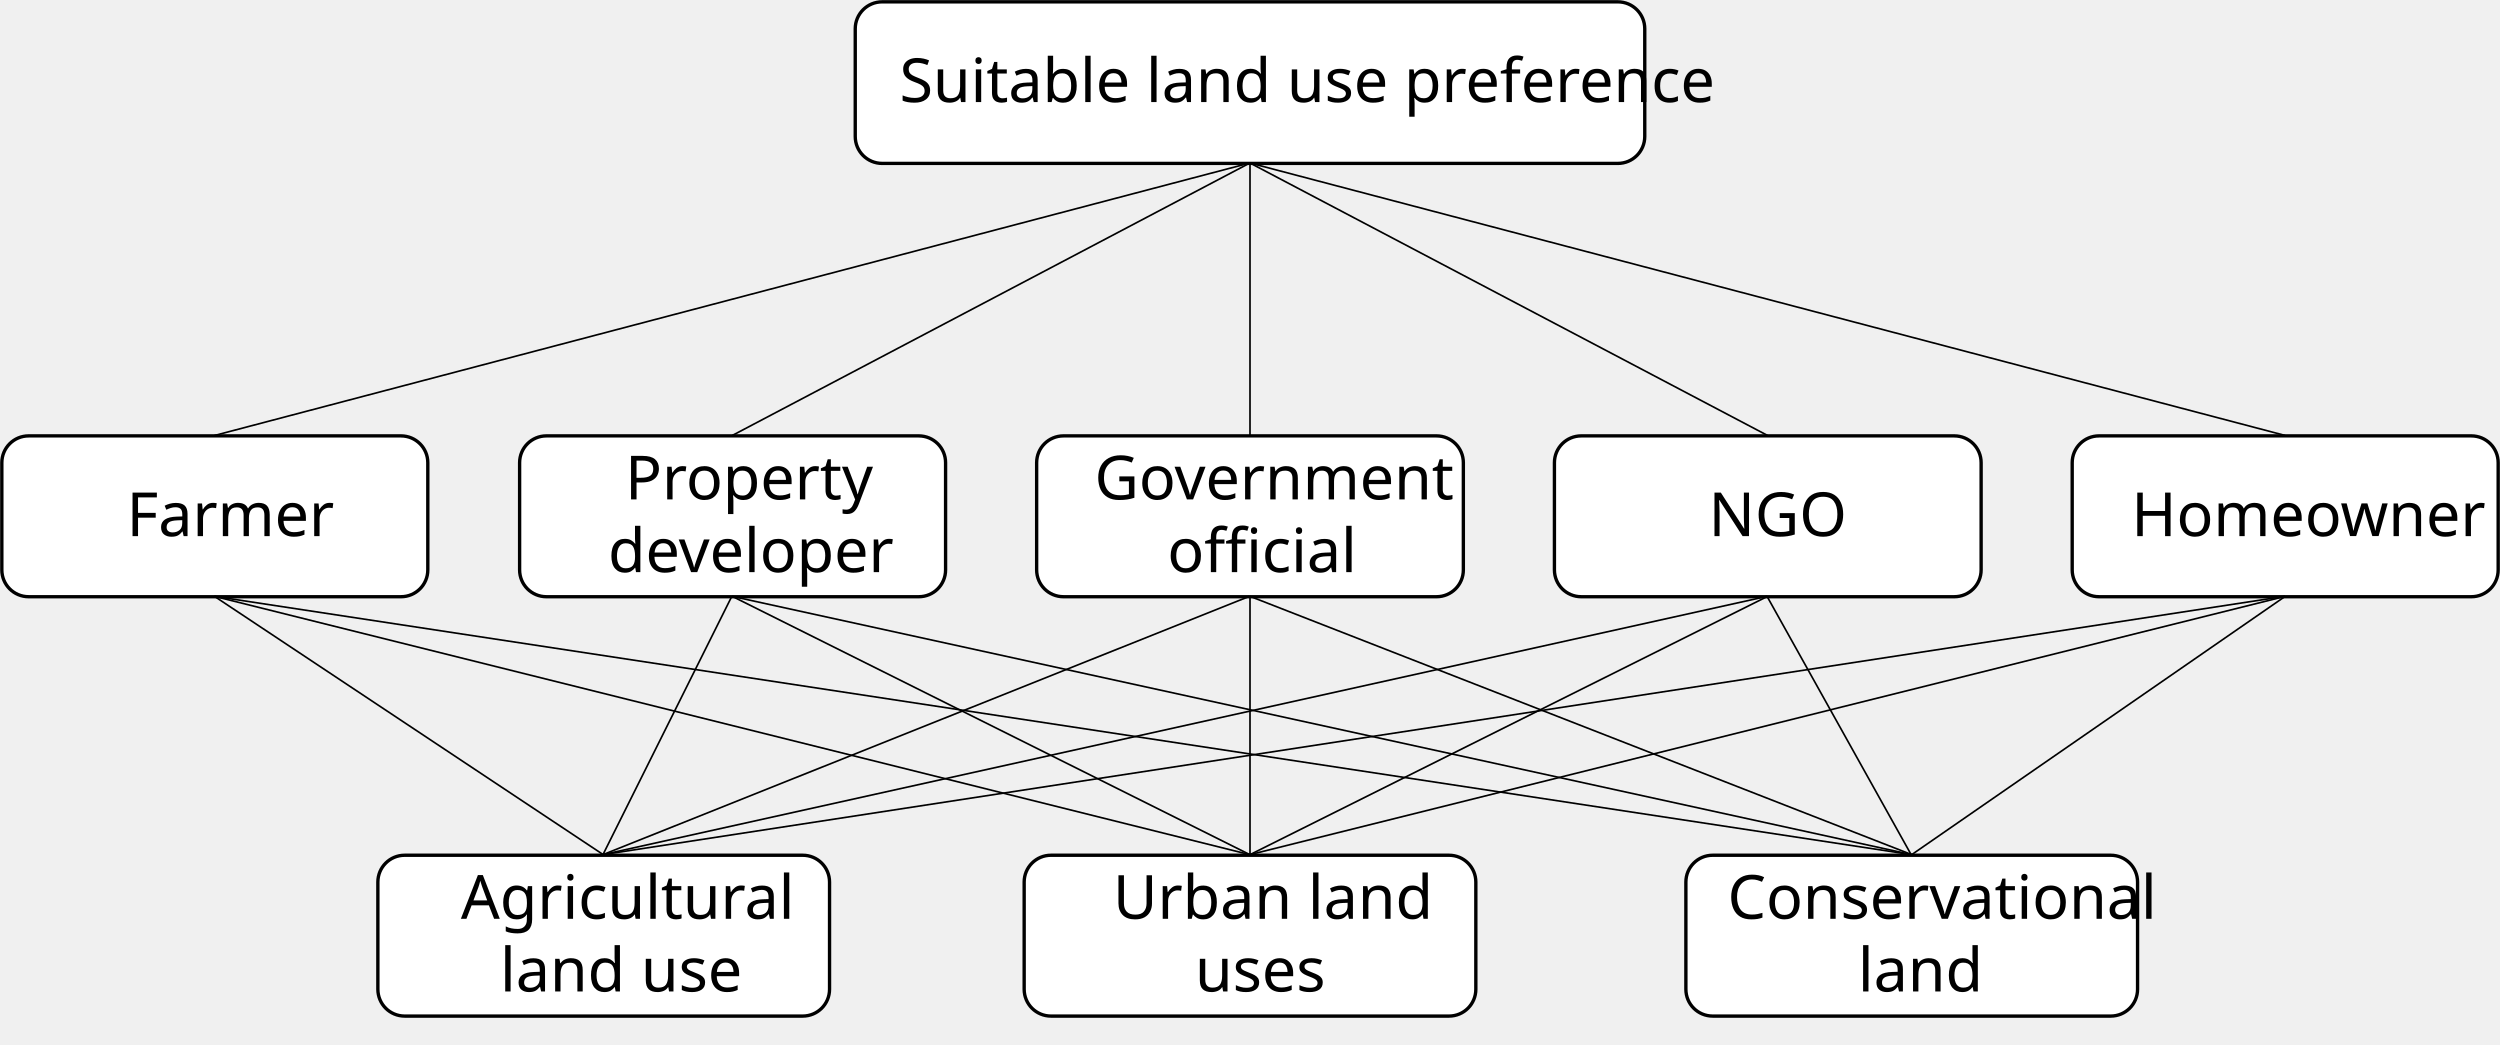
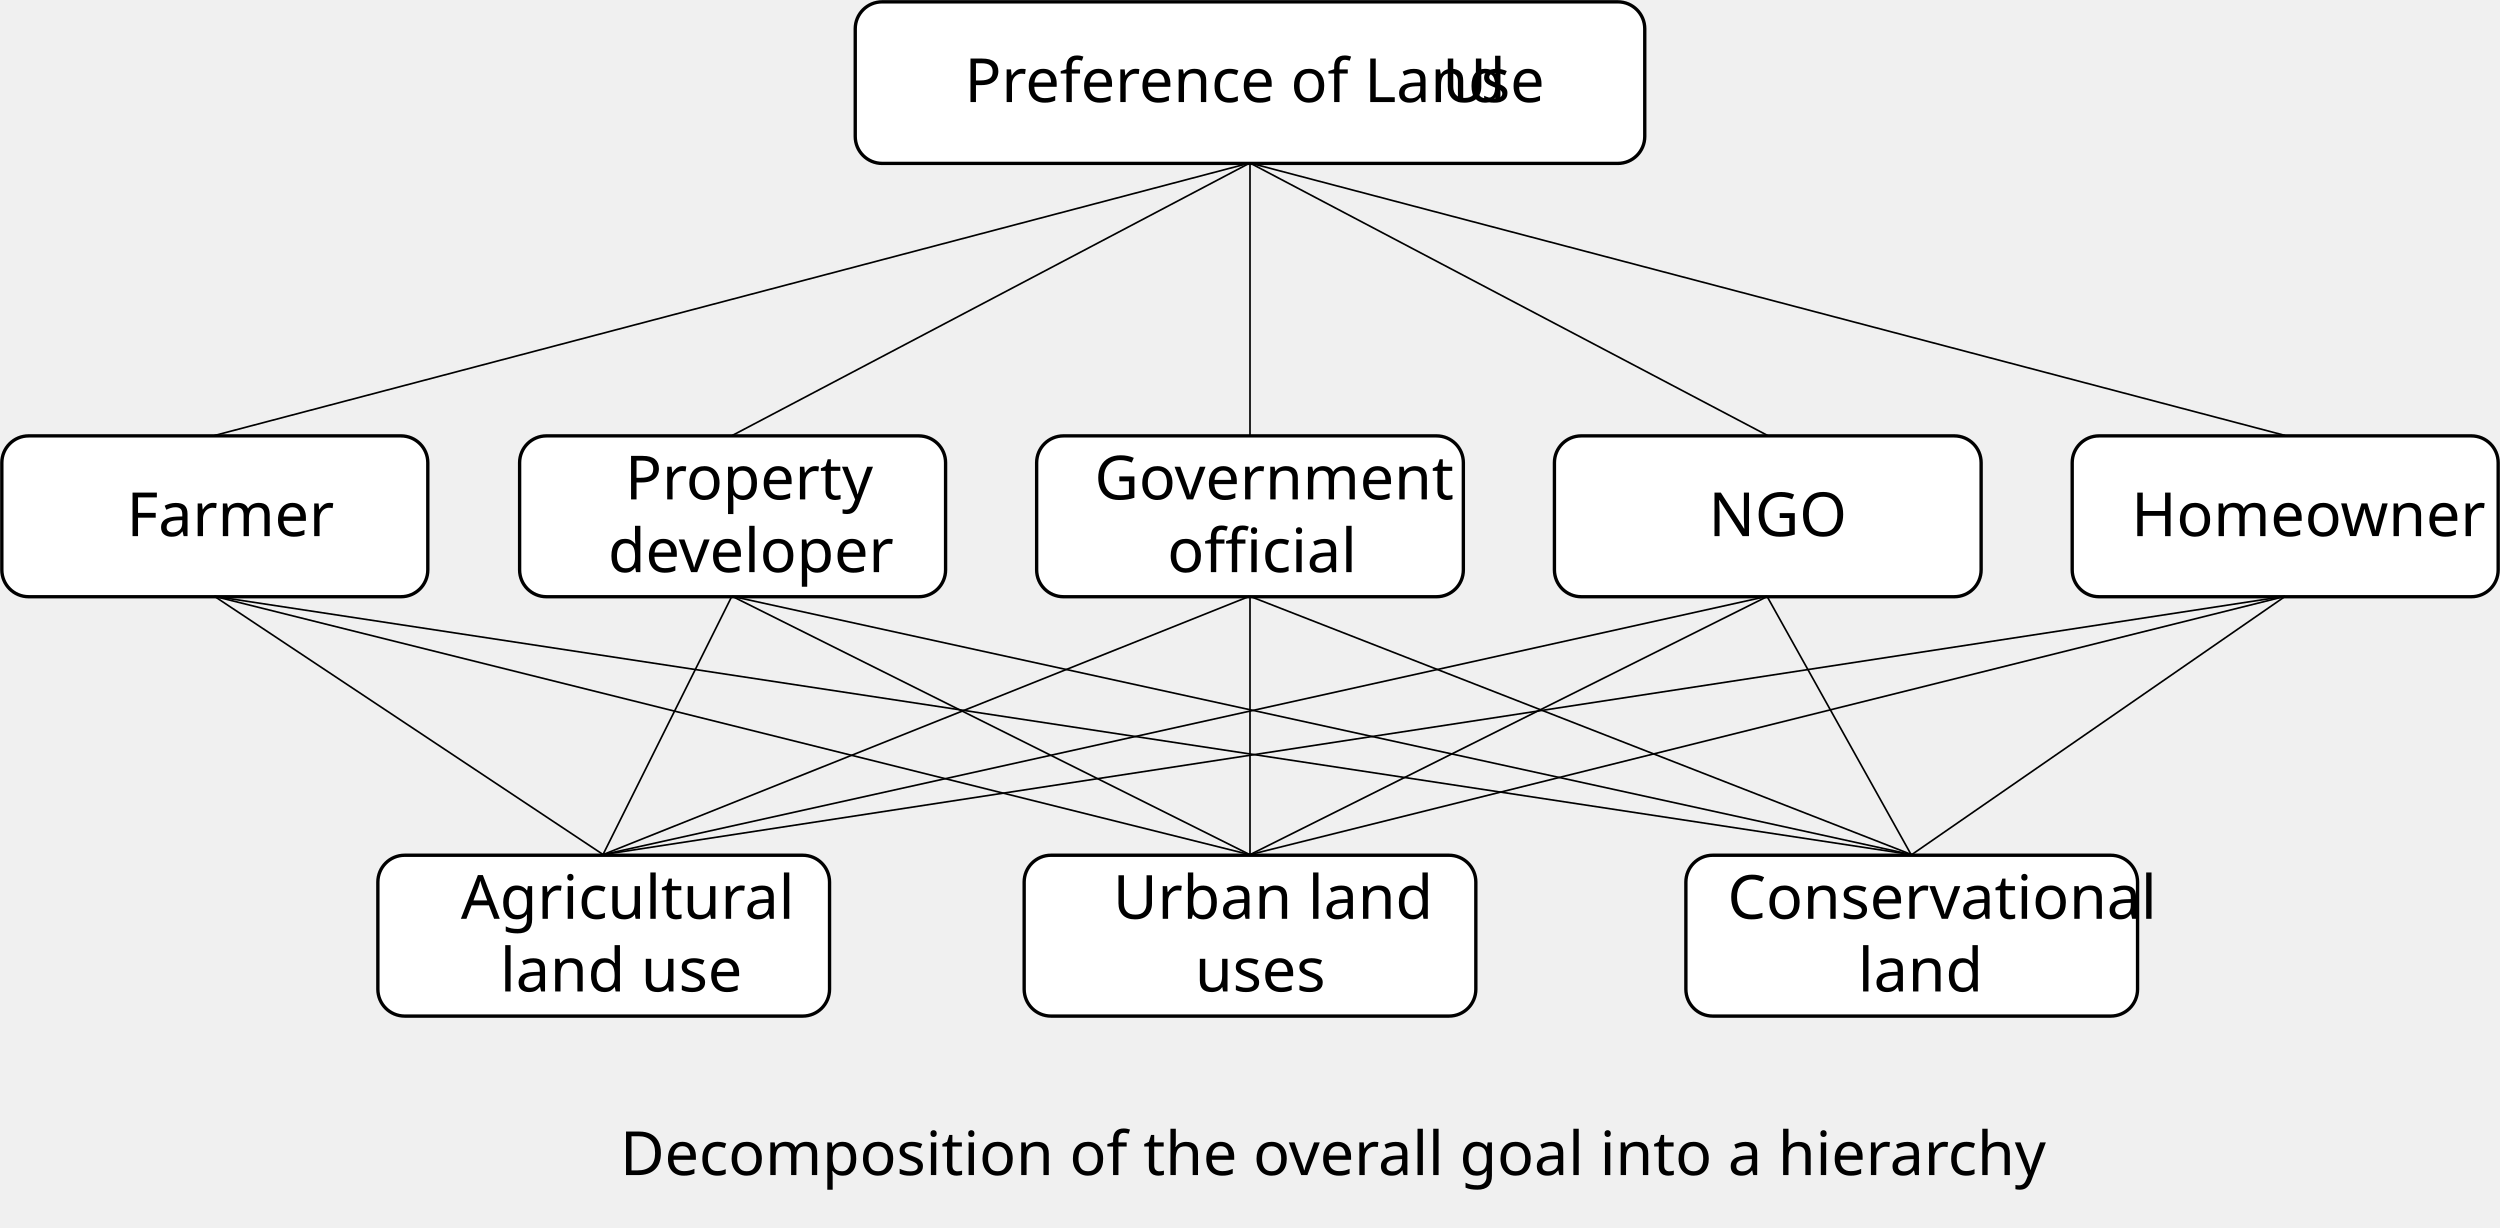
- <svg xmlns="http://www.w3.org/2000/svg" width="3404" height="1422" overflow="hidden">
+ <svg xmlns="http://www.w3.org/2000/svg" width="3404" height="1672" overflow="hidden">
  <defs>
    <clipPath id="clip0">
-       <rect x="488" y="327" width="3404" height="1422" />
+       <rect x="488" y="327" width="3404" height="1672" />
    </clipPath>
  </defs>
  <g clip-path="url(#clip0)" transform="translate(-488 -327)">
    <path d="M1652.5 366.167C1652.5 345.917 1668.92 329.5 1689.17 329.5L2690.83 329.5C2711.08 329.5 2727.5 345.917 2727.5 366.167L2727.5 512.833C2727.5 533.084 2711.08 549.5 2690.83 549.5L1689.17 549.5C1668.92 549.5 1652.5 533.084 1652.5 512.833Z" stroke="#000000" stroke-width="4.583" stroke-miterlimit="8" fill="#FFFFFF" fill-rule="evenodd" />
-     <text font-family="Calibri,Calibri_MSFontService,sans-serif" font-weight="400" font-size="83" transform="matrix(1 0 0 1 1712.77 466)">Suitable land use preference</text>
+     <text font-family="Calibri,Calibri_MSFontService,sans-serif" font-weight="400" font-size="83" transform="matrix(1 0 0 1 1801.36 466)">Preference of Land <tspan font-size="83" x="650.467" y="0">U</tspan>
+       <tspan font-size="83" x="703.175" y="0">se </tspan>
+     </text>
    <path d="M490.5 957.001C490.5 936.842 506.842 920.5 527.001 920.5L1034 920.5C1054.16 920.5 1070.5 936.842 1070.5 957.001L1070.5 1103C1070.5 1123.16 1054.16 1139.5 1034 1139.5L527.001 1139.5C506.842 1139.5 490.5 1123.16 490.5 1103Z" stroke="#000000" stroke-width="4.583" stroke-miterlimit="8" fill="#FFFFFF" fill-rule="evenodd" />
    <text font-family="Calibri,Calibri_MSFontService,sans-serif" font-weight="400" font-size="83" transform="matrix(1 0 0 1 660.423 1057)">Farmer</text>
    <path d="M1899.5 957.001C1899.5 936.842 1915.84 920.5 1936 920.5L2444 920.5C2464.16 920.5 2480.5 936.842 2480.5 957.001L2480.5 1103C2480.5 1123.16 2464.16 1139.5 2444 1139.5L1936 1139.5C1915.84 1139.5 1899.5 1123.16 1899.5 1103Z" stroke="#000000" stroke-width="4.583" stroke-miterlimit="8" fill="#FFFFFF" fill-rule="evenodd" />
    <text font-family="Calibri,Calibri_MSFontService,sans-serif" font-weight="400" font-size="83" transform="matrix(1 0 0 1 1978.31 1007)">Government <tspan font-size="83" x="99.138" y="99">official </tspan>
    </text>
    <path d="M2604.5 957.001C2604.5 936.842 2620.84 920.5 2641 920.5L3149 920.5C3169.16 920.5 3185.5 936.842 3185.5 957.001L3185.5 1103C3185.5 1123.16 3169.16 1139.5 3149 1139.5L2641 1139.5C2620.84 1139.5 2604.5 1123.16 2604.5 1103Z" stroke="#000000" stroke-width="4.583" stroke-miterlimit="8" fill="#FFFFFF" fill-rule="evenodd" />
    <text font-family="Calibri,Calibri_MSFontService,sans-serif" font-weight="400" font-size="83" transform="matrix(1 0 0 1 2814.4 1057)">NGO</text>
    <path d="M1195.5 957.001C1195.5 936.842 1211.84 920.5 1232 920.5L1739 920.5C1759.16 920.5 1775.5 936.842 1775.5 957.001L1775.5 1103C1775.5 1123.16 1759.16 1139.5 1739 1139.5L1232 1139.5C1211.84 1139.5 1195.5 1123.16 1195.5 1103Z" stroke="#000000" stroke-width="4.583" stroke-miterlimit="8" fill="#FFFFFF" fill-rule="evenodd" />
    <text font-family="Calibri,Calibri_MSFontService,sans-serif" font-weight="400" font-size="83" transform="matrix(1 0 0 1 1339.19 1007)">Property <tspan font-size="83" x="-23.261" y="99">developer</tspan>
    </text>
    <path d="M3309.5 957.001C3309.5 936.842 3325.84 920.5 3346 920.5L3853 920.5C3873.16 920.5 3889.5 936.842 3889.5 957.001L3889.5 1103C3889.5 1123.16 3873.16 1139.5 3853 1139.5L3346 1139.5C3325.84 1139.5 3309.5 1123.16 3309.5 1103Z" stroke="#000000" stroke-width="4.583" stroke-miterlimit="8" fill="#FFFFFF" fill-rule="evenodd" />
    <text font-family="Calibri,Calibri_MSFontService,sans-serif" font-weight="400" font-size="83" transform="matrix(1 0 0 1 3390.07 1057)">Homeowner</text>
    <path d="M1002.5 1528C1002.5 1507.84 1018.84 1491.5 1039 1491.5L1581 1491.5C1601.16 1491.5 1617.5 1507.84 1617.5 1528L1617.5 1674C1617.5 1694.16 1601.16 1710.5 1581 1710.5L1039 1710.5C1018.84 1710.5 1002.5 1694.16 1002.5 1674Z" stroke="#000000" stroke-width="4.583" stroke-miterlimit="8" fill="#FFFFFF" fill-rule="evenodd" />
    <text font-family="Calibri,Calibri_MSFontService,sans-serif" font-weight="400" font-size="83" transform="matrix(1 0 0 1 1115.55 1578)">Agricultural <tspan font-size="83" x="53.304" y="99">land use</tspan>
    </text>
    <path d="M1882.5 1528C1882.5 1507.84 1898.84 1491.5 1919 1491.5L2461 1491.5C2481.16 1491.5 2497.5 1507.84 2497.5 1528L2497.5 1674C2497.5 1694.16 2481.16 1710.5 2461 1710.5L1919 1710.5C1898.84 1710.5 1882.5 1694.16 1882.5 1674Z" stroke="#000000" stroke-width="4.583" stroke-miterlimit="8" fill="#FFFFFF" fill-rule="evenodd" />
    <text font-family="Calibri,Calibri_MSFontService,sans-serif" font-weight="400" font-size="83" transform="matrix(1 0 0 1 2003.42 1578)">Urban land <tspan font-size="83" x="111.719" y="99">uses</tspan>
    </text>
    <path d="M2783.5 1528C2783.5 1507.84 2799.84 1491.5 2820 1491.5L3362 1491.5C3382.16 1491.5 3398.5 1507.84 3398.5 1528L3398.5 1674C3398.5 1694.16 3382.16 1710.5 3362 1710.5L2820 1710.5C2799.84 1710.5 2783.5 1694.16 2783.5 1674Z" stroke="#000000" stroke-width="4.583" stroke-miterlimit="8" fill="#FFFFFF" fill-rule="evenodd" />
    <text font-family="Calibri,Calibri_MSFontService,sans-serif" font-weight="400" font-size="83" transform="matrix(1 0 0 1 2840.18 1578)">Conservational <tspan font-size="83" x="177.558" y="99">land</tspan>
    </text>
    <path d="M0 0 1409.42 370.944" stroke="#000000" stroke-width="2.292" stroke-miterlimit="8" fill="none" fill-rule="evenodd" transform="matrix(1 0 0 -1 780 919.944)" />
    <path d="M0 0 704.708 370.944" stroke="#000000" stroke-width="2.292" stroke-miterlimit="8" fill="none" fill-rule="evenodd" transform="matrix(1 0 0 -1 1485 919.944)" />
    <path d="M0 0 0 370.944" stroke="#000000" stroke-width="2.292" stroke-miterlimit="8" fill="none" fill-rule="evenodd" transform="matrix(1 0 0 -1 2190 919.944)" />
    <path d="M2894.71 919.943 2190 549" stroke="#000000" stroke-width="2.292" stroke-miterlimit="8" fill="none" fill-rule="evenodd" />
    <path d="M3599.42 919.943 2190 549" stroke="#000000" stroke-width="2.292" stroke-miterlimit="8" fill="none" fill-rule="evenodd" />
    <path d="M780 1139 1309.29 1490.65" stroke="#000000" stroke-width="2.292" stroke-miterlimit="8" fill="none" fill-rule="evenodd" />
    <path d="M0 0 175.414 351.651" stroke="#000000" stroke-width="2.292" stroke-miterlimit="8" fill="none" fill-rule="evenodd" transform="matrix(1 0 0 -1 1309 1490.65)" />
    <path d="M780 1139 2189.42 1490.65" stroke="#000000" stroke-width="2.292" stroke-miterlimit="8" fill="none" fill-rule="evenodd" />
    <path d="M780 1139 3090.31 1490.65" stroke="#000000" stroke-width="2.292" stroke-miterlimit="8" fill="none" fill-rule="evenodd" />
    <path d="M1485 1139 2189.71 1490.65" stroke="#000000" stroke-width="2.292" stroke-miterlimit="8" fill="none" fill-rule="evenodd" />
    <path d="M2190 1139 2190 1490.65" stroke="#000000" stroke-width="2.292" stroke-miterlimit="8" fill="none" fill-rule="evenodd" />
    <path d="M1485 1139 3090.6 1490.65" stroke="#000000" stroke-width="2.292" stroke-miterlimit="8" fill="none" fill-rule="evenodd" />
    <path d="M0 0 880.122 351.651" stroke="#000000" stroke-width="2.292" stroke-miterlimit="8" fill="none" fill-rule="evenodd" transform="matrix(-1 0 0 1 2189.12 1139)" />
    <path d="M2190 1139 3090.9 1490.65" stroke="#000000" stroke-width="2.292" stroke-miterlimit="8" fill="none" fill-rule="evenodd" />
    <path d="M0 0 704.708 351.652" stroke="#000000" stroke-width="2.292" stroke-miterlimit="8" fill="none" fill-rule="evenodd" transform="matrix(1 0 0 -1 2190 1490.65)" />
    <path d="M0 0 1584.83 351.652" stroke="#000000" stroke-width="2.292" stroke-miterlimit="8" fill="none" fill-rule="evenodd" transform="matrix(-1 0 0 1 2893.83 1139)" />
    <path d="M3090.19 1490.65 2894 1139" stroke="#000000" stroke-width="2.292" stroke-miterlimit="8" fill="none" fill-rule="evenodd" />
    <path d="M0 0 2289.54 351.652" stroke="#000000" stroke-width="2.292" stroke-miterlimit="8" fill="none" fill-rule="evenodd" transform="matrix(1 0 0 -1 1309 1490.65)" />
    <path d="M0 0 1409.42 351.652" stroke="#000000" stroke-width="2.292" stroke-miterlimit="8" fill="none" fill-rule="evenodd" transform="matrix(1 0 0 -1 2190 1490.65)" />
    <path d="M0 0 508.52 351.652" stroke="#000000" stroke-width="2.292" stroke-miterlimit="8" fill="none" fill-rule="evenodd" transform="matrix(1 0 0 -1 3091 1490.65)" />
+     <text font-family="Calibri,Calibri_MSFontService,sans-serif" font-weight="400" font-size="83" transform="matrix(1 0 0 1 1332.35 1927)">Decomposition of the overall goal into a hierarchy </text>
  </g>
</svg>
